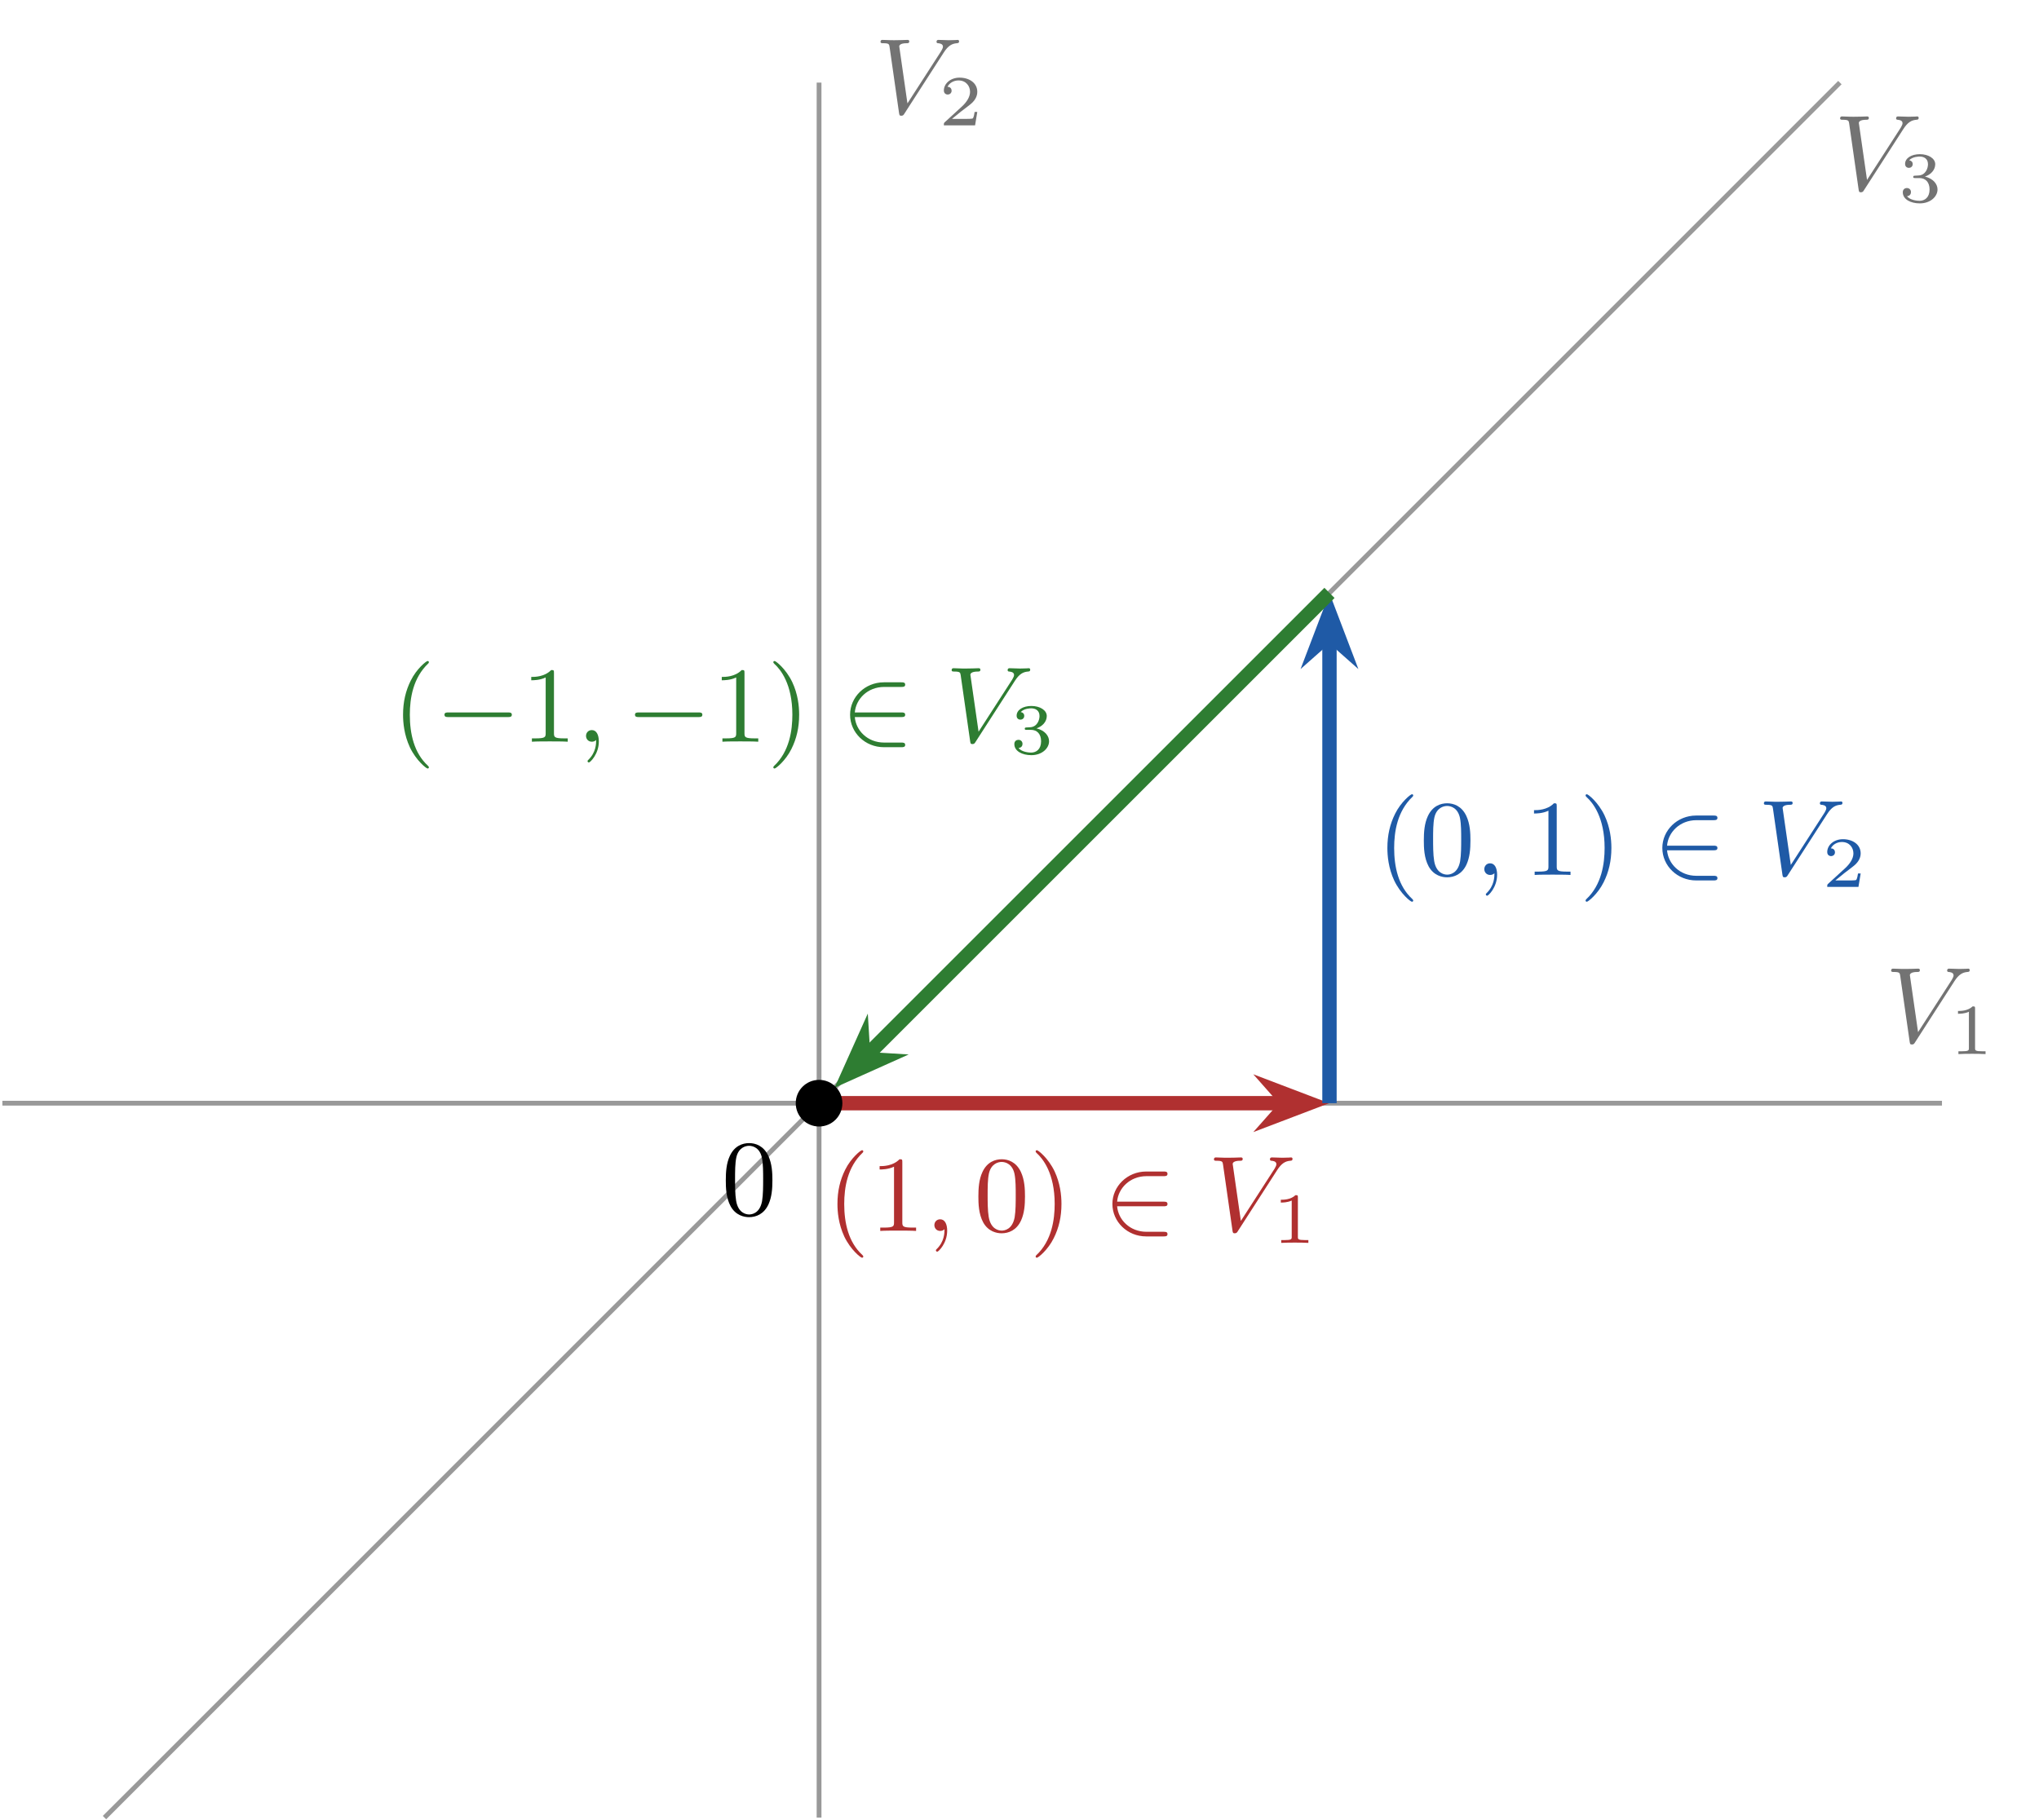
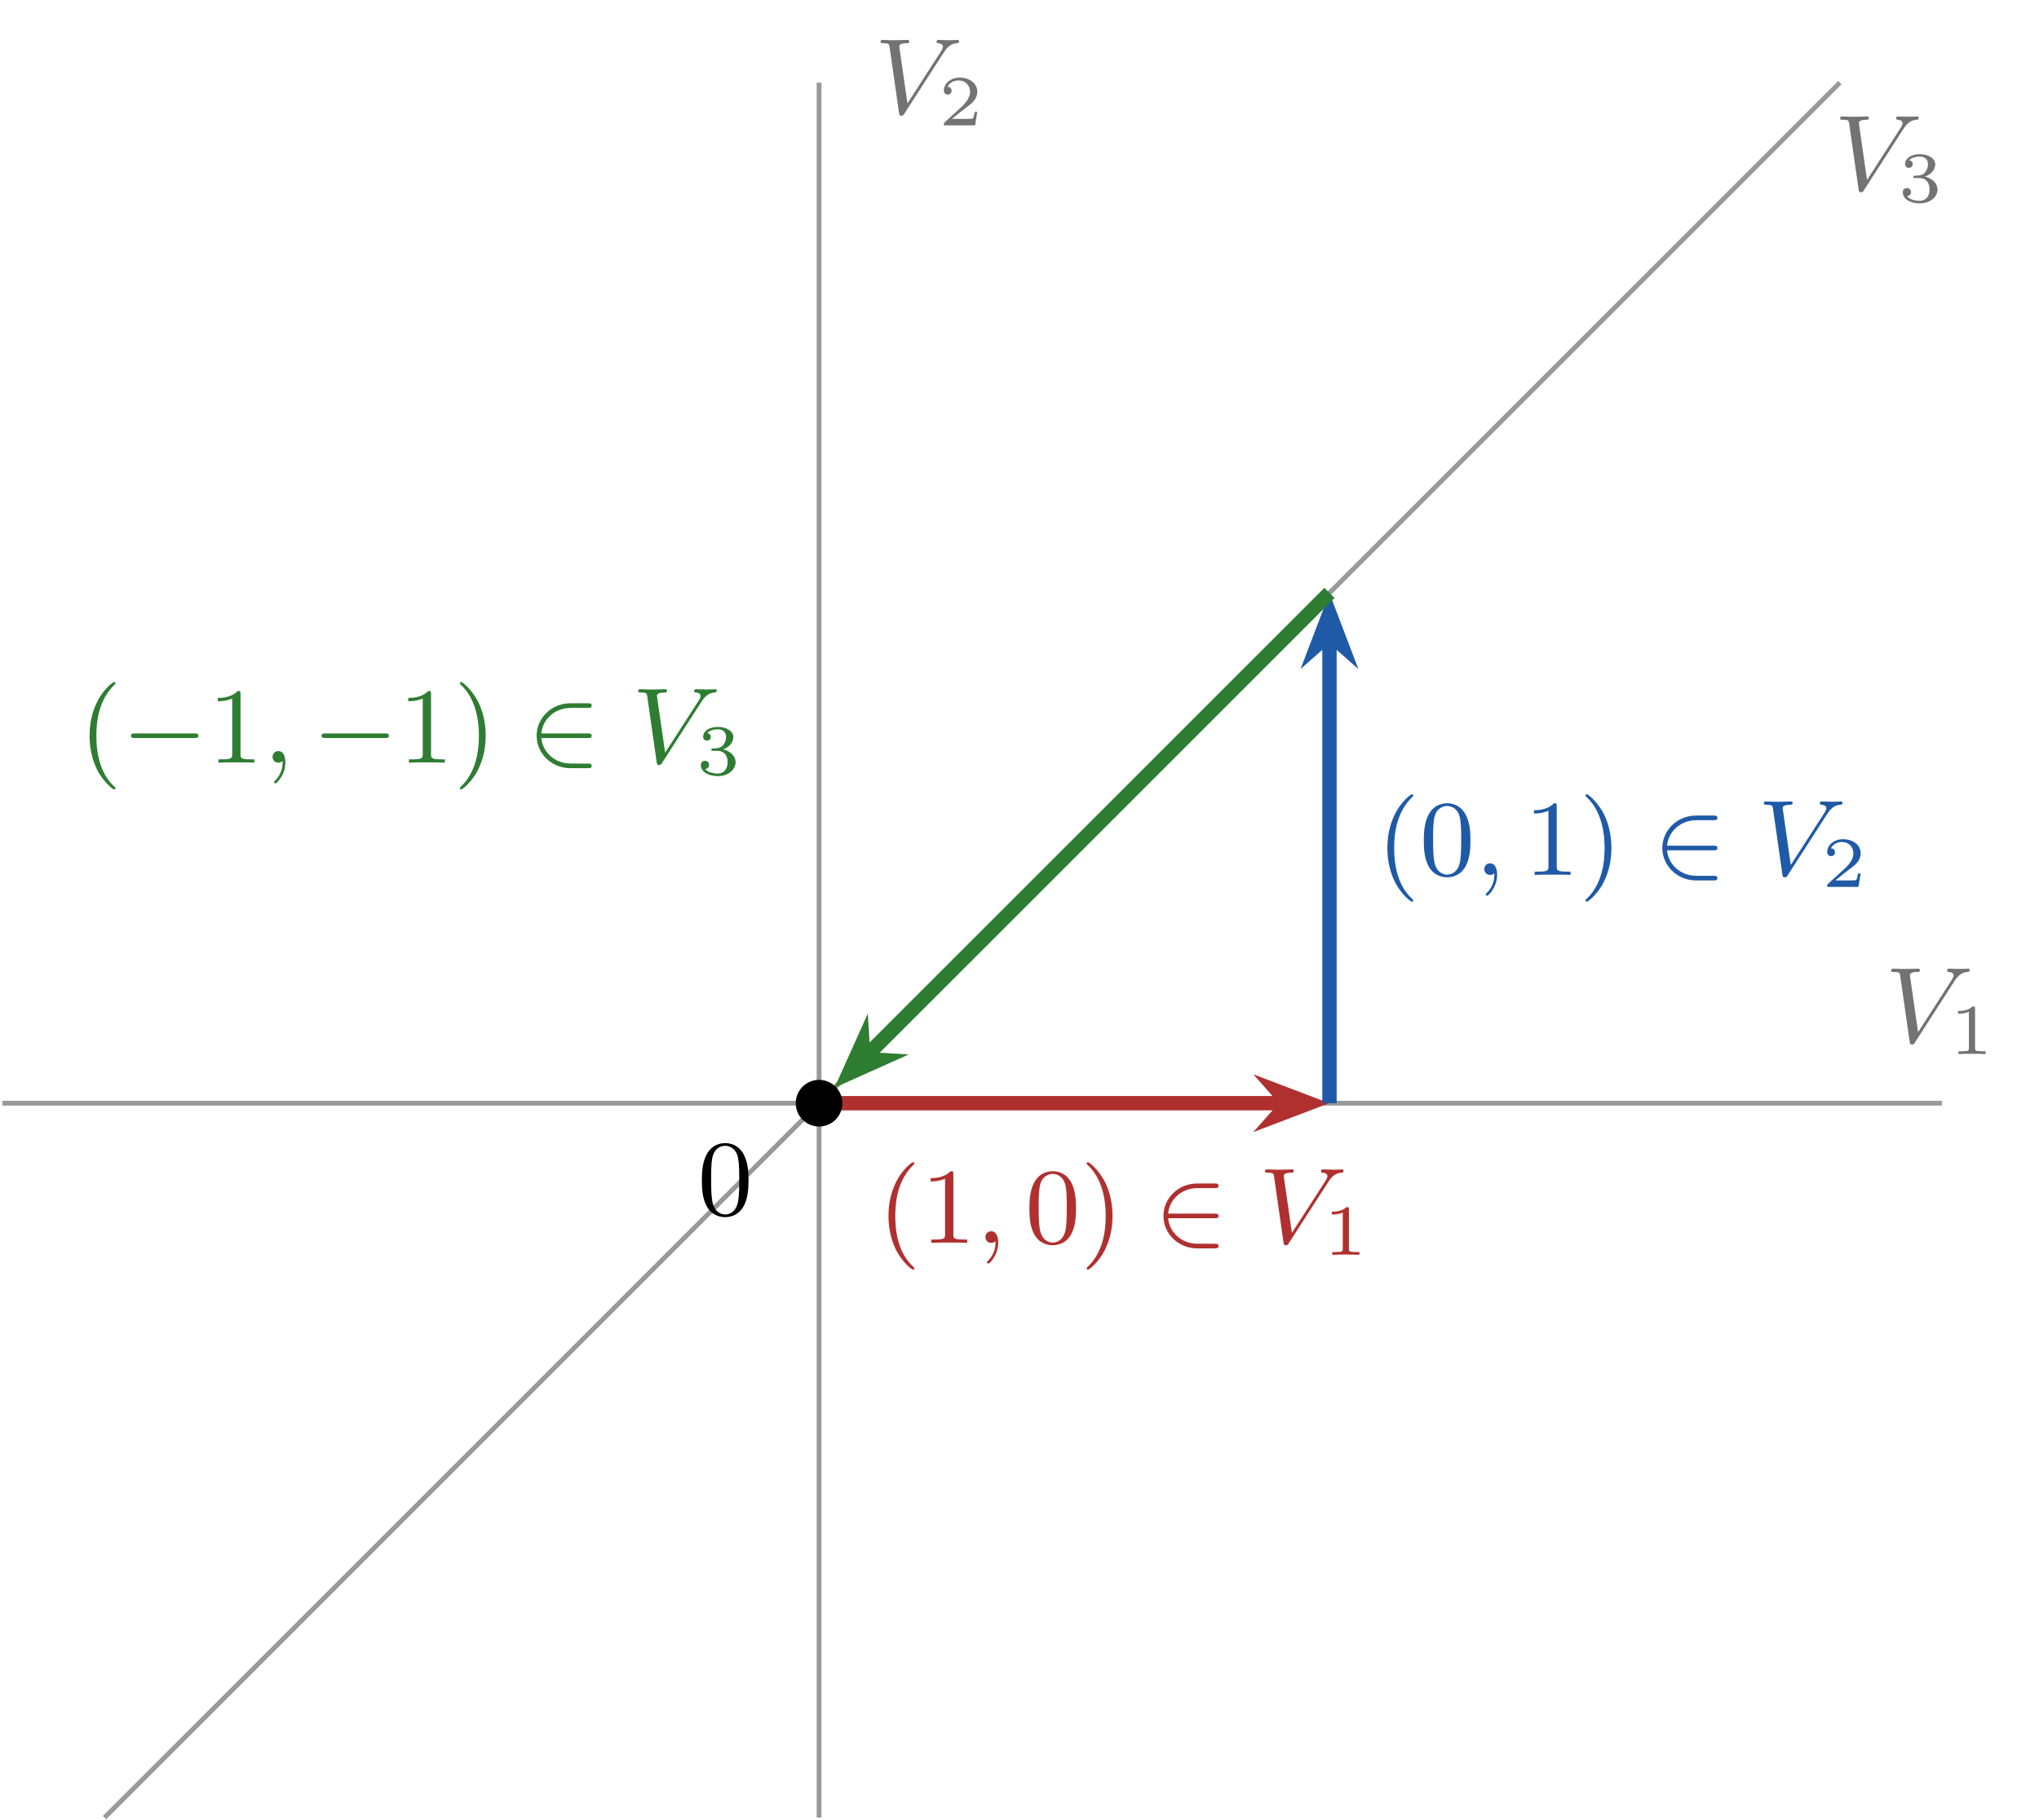
<svg xmlns="http://www.w3.org/2000/svg" version="1.1" width="169.857pt" height="151.648pt" viewBox="-68.015 -68.015 169.857 151.648">
  <defs />
  <g id="page1">
    <g stroke-miterlimit="10" transform="translate(.216002,23.90654)scale(0.996264,-0.996264)">
      <g fill="#000" stroke="#000">
        <g stroke-width="0.4">
          <g fill="#999" stroke="#999">
            <g stroke-width="0.4">
              <path d="M-68.287 0H93.894" fill="none" />
            </g>
          </g>
          <g fill="#999" stroke="#999">
            <g stroke-width="0.4">
              <path d="M0-59.75V85.358" fill="none" />
            </g>
          </g>
          <g fill="#999" stroke="#999">
            <g stroke-width="0.4">
              <path d="M-59.75-59.75L85.358 85.358" fill="none" />
            </g>
          </g>
          <g fill="#737373" stroke="#737373">
            <g fill="#737373" stroke="#737373">
</g>
            <g transform="translate(89.1134,5.10692)">
              <g stroke="none" transform="scale(-1.00375,1.00375)translate(.216002,23.90654)scale(-1,-1)">
                <g fill="#737373">
                  <g stroke="none">
                    <g fill="#737373">
                      <path d="M6.008 18.841C6.376 18.267 6.69 18.096 7.102 18.06C7.21 18.051 7.29 18.043 7.29 17.899C7.29 17.827 7.237 17.783 7.174 17.783C7.138 17.783 6.914 17.809 6.439 17.809C6.152 17.809 5.847 17.783 5.569 17.783C5.506 17.783 5.408 17.8 5.408 17.944C5.408 18.051 5.506 18.06 5.533 18.06C5.623 18.069 5.946 18.087 5.946 18.347C5.946 18.419 5.919 18.482 5.883 18.554S5.829 18.661 5.793 18.724L2.987 23.073L2.305 18.329C2.305 18.249 2.368 18.06 2.924 18.06C3.031 18.06 3.139 18.06 3.139 17.899C3.139 17.8 3.049 17.783 2.996 17.783C2.834 17.783 2.646 17.8 2.476 17.8C2.296 17.8 2.099 17.809 1.911 17.809C1.749 17.809 1.498 17.809 1.417 17.8C1.346 17.8 .978 17.783 .906 17.783C.871 17.783 .745 17.783 .745 17.944C.745 18.06 .844 18.06 .951 18.06C1.453 18.06 1.462 18.141 1.498 18.365L2.287 23.871C2.314 24.041 2.323 24.104 2.476 24.104C2.619 24.104 2.673 24.032 2.736 23.924L6.008 18.841Z" />
                      <path d="M7.736 21.107C7.736 20.928 7.712 20.928 7.533 20.928C7.138 21.31 6.529 21.31 6.314 21.31V21.543C6.469 21.543 6.863 21.543 7.222 21.376V24.395C7.222 24.592 7.222 24.67 6.606 24.67H6.349V24.903C6.678 24.879 7.144 24.879 7.479 24.879S8.28 24.879 8.609 24.903V24.67H8.352C7.736 24.67 7.736 24.592 7.736 24.395V21.107Z" />
                    </g>
                  </g>
                </g>
              </g>
            </g>
          </g>
          <g fill="#737373" stroke="#737373">
            <g fill="#737373" stroke="#737373">
</g>
            <g transform="translate(4.60892,82.78323)">
              <g stroke="none" transform="scale(-1.00375,1.00375)translate(.216002,23.90654)scale(-1,-1)">
                <g fill="#737373">
                  <g stroke="none">
                    <g fill="#737373">
                      <path d="M6.008 18.841C6.376 18.267 6.69 18.096 7.102 18.06C7.21 18.051 7.29 18.043 7.29 17.899C7.29 17.827 7.237 17.783 7.174 17.783C7.138 17.783 6.914 17.809 6.439 17.809C6.152 17.809 5.847 17.783 5.569 17.783C5.506 17.783 5.408 17.8 5.408 17.944C5.408 18.051 5.506 18.06 5.533 18.06C5.623 18.069 5.946 18.087 5.946 18.347C5.946 18.419 5.919 18.482 5.883 18.554S5.829 18.661 5.793 18.724L2.987 23.073L2.305 18.329C2.305 18.249 2.368 18.06 2.924 18.06C3.031 18.06 3.139 18.06 3.139 17.899C3.139 17.8 3.049 17.783 2.996 17.783C2.834 17.783 2.646 17.8 2.476 17.8C2.296 17.8 2.099 17.809 1.911 17.809C1.749 17.809 1.498 17.809 1.417 17.8C1.346 17.8 .978 17.783 .906 17.783C.871 17.783 .745 17.783 .745 17.944C.745 18.06 .844 18.06 .951 18.06C1.453 18.06 1.462 18.141 1.498 18.365L2.287 23.871C2.314 24.041 2.323 24.104 2.476 24.104C2.619 24.104 2.673 24.032 2.736 23.924L6.008 18.841Z" />
                      <path d="M8.806 23.785H8.585C8.573 23.869 8.513 24.263 8.424 24.329C8.382 24.365 7.898 24.365 7.814 24.365H6.696L7.461 23.743C7.664 23.582 8.197 23.199 8.382 23.02C8.561 22.841 8.806 22.536 8.806 22.111C8.806 21.364 8.131 20.928 7.33 20.928C6.559 20.928 6.021 21.436 6.021 21.998C6.021 22.303 6.278 22.338 6.343 22.338C6.493 22.338 6.666 22.231 6.666 22.016C6.666 21.884 6.589 21.693 6.326 21.693C6.463 21.388 6.828 21.161 7.24 21.161C7.868 21.161 8.202 21.627 8.202 22.111C8.202 22.536 7.922 22.972 7.503 23.355L6.086 24.652C6.027 24.712 6.021 24.717 6.021 24.903H8.621L8.806 23.785Z" />
                    </g>
                  </g>
                </g>
              </g>
            </g>
          </g>
          <g fill="#737373" stroke="#737373">
            <g fill="#737373" stroke="#737373">
</g>
            <g transform="translate(84.84587,76.3816)">
              <g stroke="none" transform="scale(-1.00375,1.00375)translate(.216002,23.90654)scale(-1,-1)">
                <g fill="#737373">
                  <g stroke="none">
                    <g fill="#737373">
                      <path d="M6.008 18.841C6.376 18.267 6.69 18.096 7.102 18.06C7.21 18.051 7.29 18.043 7.29 17.899C7.29 17.827 7.237 17.783 7.174 17.783C7.138 17.783 6.914 17.809 6.439 17.809C6.152 17.809 5.847 17.783 5.569 17.783C5.506 17.783 5.408 17.8 5.408 17.944C5.408 18.051 5.506 18.06 5.533 18.06C5.623 18.069 5.946 18.087 5.946 18.347C5.946 18.419 5.919 18.482 5.883 18.554S5.829 18.661 5.793 18.724L2.987 23.073L2.305 18.329C2.305 18.249 2.368 18.06 2.924 18.06C3.031 18.06 3.139 18.06 3.139 17.899C3.139 17.8 3.049 17.783 2.996 17.783C2.834 17.783 2.646 17.8 2.476 17.8C2.296 17.8 2.099 17.809 1.911 17.809C1.749 17.809 1.498 17.809 1.417 17.8C1.346 17.8 .978 17.783 .906 17.783C.871 17.783 .745 17.783 .745 17.944C.745 18.06 .844 18.06 .951 18.06C1.453 18.06 1.462 18.141 1.498 18.365L2.287 23.871C2.314 24.041 2.323 24.104 2.476 24.104C2.619 24.104 2.673 24.032 2.736 23.924L6.008 18.841Z" />
                      <path d="M7.348 22.918C7.856 22.918 8.197 23.259 8.197 23.869C8.197 24.526 7.802 24.813 7.366 24.813C7.204 24.813 6.589 24.777 6.32 24.431C6.553 24.407 6.648 24.251 6.648 24.09C6.648 23.887 6.505 23.749 6.308 23.749C6.146 23.749 5.967 23.851 5.967 24.102C5.967 24.694 6.624 25.028 7.384 25.028C8.268 25.028 8.86 24.46 8.86 23.869C8.86 23.432 8.525 22.972 7.814 22.793C8.286 22.637 8.669 22.255 8.669 21.765C8.669 21.286 8.107 20.928 7.39 20.928C6.69 20.928 6.158 21.25 6.158 21.741C6.158 21.998 6.355 22.069 6.475 22.069C6.63 22.069 6.792 21.962 6.792 21.753C6.792 21.567 6.66 21.46 6.499 21.436C6.78 21.125 7.324 21.125 7.378 21.125C7.682 21.125 8.065 21.268 8.065 21.765C8.065 22.093 7.88 22.667 7.282 22.703C7.174 22.709 7.013 22.721 6.959 22.721C6.899 22.727 6.834 22.733 6.834 22.823C6.834 22.918 6.899 22.918 7.001 22.918H7.348Z" />
                    </g>
                  </g>
                </g>
              </g>
            </g>
          </g>
          <g stroke-width="1.2">
            <g fill="#b03030" stroke="#b03030">
              <path d="M0 0H38.889" fill="none" />
              <g transform="translate(36.41953,0.0)">
                <g stroke-dasharray="none" stroke-dashoffset="0.0">
                  <g stroke-linejoin="miter">
                    <g stroke-width="1.056">
                      <path d="M4.755 0L1.706 1.161L2.733 0L1.706-1.161Z" />
                    </g>
                  </g>
                </g>
              </g>
-               <g transform="translate(0.62857,-10.68297)">
+               <g transform="translate(4.89674,-11.68297)">
                <g stroke="none" transform="scale(-1.00375,1.00375)translate(.216002,23.90654)scale(-1,-1)">
                  <g fill="#b03030">
                    <g stroke="none">
                      <g fill="#b03030">
                        <path d="M3.274 26.041C3.274 25.996 3.247 25.969 3.193 25.906C2.036 24.848 1.686 23.234 1.686 21.665C1.686 20.275 1.955 18.589 3.22 17.388C3.256 17.352 3.274 17.325 3.274 17.28C3.274 17.218 3.229 17.182 3.166 17.182C3.058 17.182 2.251 17.827 1.767 18.805C1.337 19.665 1.122 20.589 1.122 21.656C1.122 22.302 1.202 23.324 1.695 24.382C2.224 25.485 3.058 26.139 3.166 26.139C3.229 26.139 3.274 26.103 3.274 26.041Z" />
                        <path d="M6.526 18.177C6.526 17.953 6.517 17.935 6.292 17.935C5.736 18.509 4.912 18.509 4.634 18.509V18.787C4.804 18.787 5.351 18.787 5.835 18.554V23.189C5.835 23.521 5.808 23.629 4.974 23.629H4.687V23.907C5.01 23.88 5.808 23.88 6.176 23.88S7.35 23.88 7.673 23.907V23.629H7.386C6.552 23.629 6.526 23.521 6.526 23.189V18.177Z" />
                        <path d="M10.039 23.763C10.039 24.059 10.039 24.794 9.376 25.431C9.322 25.485 9.322 25.494 9.322 25.529C9.322 25.592 9.385 25.637 9.439 25.637C9.537 25.637 10.263 24.938 10.263 23.889C10.263 23.333 10.066 22.938 9.681 22.938C9.376 22.938 9.196 23.171 9.196 23.422S9.376 23.907 9.681 23.907C9.815 23.907 9.95 23.862 10.039 23.763Z" />
                        <path d="M16.744 21.037C16.744 20.437 16.717 19.665 16.404 18.993C16.009 18.15 15.328 17.935 14.808 17.935C14.27 17.935 13.588 18.15 13.194 19.011C12.907 19.63 12.862 20.356 12.862 21.037C12.862 21.62 12.88 22.49 13.265 23.198C13.687 23.96 14.386 24.104 14.799 24.104C15.381 24.104 16.045 23.853 16.421 23.028C16.69 22.427 16.744 21.755 16.744 21.037ZM14.808 23.88C14.539 23.88 13.893 23.754 13.723 22.741C13.633 22.212 13.633 21.441 13.633 20.93C13.633 20.32 13.633 19.612 13.741 19.118C13.92 18.32 14.494 18.159 14.799 18.159C15.139 18.159 15.704 18.338 15.875 19.172C15.973 19.665 15.973 20.365 15.973 20.93C15.973 21.486 15.973 22.239 15.884 22.768C15.695 23.79 15.032 23.88 14.808 23.88Z" />
                        <path d="M19.783 21.656C19.783 20.921 19.675 19.934 19.209 18.939C18.68 17.836 17.846 17.182 17.739 17.182C17.649 17.182 17.631 17.253 17.631 17.28C17.631 17.325 17.649 17.352 17.712 17.415C18.232 17.881 19.218 19.101 19.218 21.656C19.218 22.938 18.985 24.722 17.685 25.933C17.667 25.96 17.631 25.996 17.631 26.041C17.631 26.067 17.649 26.139 17.739 26.139C17.846 26.139 18.653 25.494 19.137 24.516C19.568 23.655 19.783 22.732 19.783 21.656Z" />
                        <path d="M28.285 21.853C28.437 21.853 28.616 21.853 28.616 21.665C28.616 21.468 28.446 21.468 28.285 21.468H24.42C24.51 20.356 25.478 19.343 26.868 19.343H28.285C28.437 19.343 28.616 19.343 28.616 19.154C28.616 18.957 28.446 18.957 28.285 18.957H26.841C25.263 18.957 24.026 20.194 24.026 21.656C24.026 23.153 25.281 24.364 26.841 24.364H28.285C28.437 24.364 28.616 24.364 28.616 24.176C28.616 23.978 28.446 23.978 28.285 23.978H26.868C25.469 23.978 24.51 22.965 24.42 21.853H28.285Z" />
                        <path d="M37.75 18.841C38.118 18.267 38.432 18.096 38.844 18.06C38.952 18.051 39.032 18.043 39.032 17.899C39.032 17.827 38.979 17.783 38.916 17.783C38.88 17.783 38.656 17.809 38.181 17.809C37.894 17.809 37.589 17.783 37.311 17.783C37.248 17.783 37.149 17.8 37.149 17.944C37.149 18.051 37.248 18.06 37.275 18.06C37.365 18.069 37.687 18.087 37.687 18.347C37.687 18.419 37.66 18.482 37.625 18.554S37.571 18.661 37.535 18.724L34.728 23.073L34.047 18.329C34.047 18.249 34.11 18.06 34.666 18.06C34.773 18.06 34.881 18.06 34.881 17.899C34.881 17.8 34.791 17.783 34.737 17.783C34.576 17.783 34.388 17.8 34.217 17.8C34.038 17.8 33.841 17.809 33.653 17.809C33.491 17.809 33.24 17.809 33.159 17.8C33.088 17.8 32.72 17.783 32.648 17.783C32.612 17.783 32.487 17.783 32.487 17.944C32.487 18.06 32.586 18.06 32.693 18.06C33.195 18.06 33.204 18.141 33.24 18.365L34.029 23.871C34.056 24.041 34.065 24.104 34.217 24.104C34.361 24.104 34.415 24.032 34.477 23.924L37.75 18.841Z" />
                        <path d="M39.478 21.107C39.478 20.928 39.454 20.928 39.275 20.928C38.88 21.31 38.271 21.31 38.055 21.31V21.543C38.211 21.543 38.605 21.543 38.964 21.376V24.395C38.964 24.592 38.964 24.67 38.348 24.67H38.091V24.903C38.42 24.879 38.886 24.879 39.221 24.879S40.022 24.879 40.351 24.903V24.67H40.094C39.478 24.67 39.478 24.592 39.478 24.395V21.107Z" />
                      </g>
                    </g>
                  </g>
                </g>
              </g>
            </g>
          </g>
          <g stroke-width="1.2">
            <g fill="#1f5aa6" stroke="#1f5aa6">
              <path d="M42.679 0V38.889" fill="none" />
              <g transform="matrix(0.0,1.0,-1.0,0.0,42.67911,36.41953)">
                <g stroke-dasharray="none" stroke-dashoffset="0.0">
                  <g stroke-linejoin="miter">
                    <g stroke-width="1.056">
                      <path d="M4.755 0L1.706 1.161L2.733 0L1.706-1.161Z" />
                    </g>
                  </g>
                </g>
              </g>
              <g transform="translate(46.61208,19.08954)">
                <g stroke="none" transform="scale(-1.00375,1.00375)translate(.216002,23.90654)scale(-1,-1)">
                  <g fill="#1f5aa6">
                    <g stroke="none">
                      <g fill="#1f5aa6">
                        <path d="M3.274 26.041C3.274 25.996 3.247 25.969 3.193 25.906C2.036 24.848 1.686 23.234 1.686 21.665C1.686 20.275 1.955 18.589 3.22 17.388C3.256 17.352 3.274 17.325 3.274 17.28C3.274 17.218 3.229 17.182 3.166 17.182C3.058 17.182 2.251 17.827 1.767 18.805C1.337 19.665 1.122 20.589 1.122 21.656C1.122 22.302 1.202 23.324 1.695 24.382C2.224 25.485 3.058 26.139 3.166 26.139C3.229 26.139 3.274 26.103 3.274 26.041Z" />
                        <path d="M8.041 21.037C8.041 20.437 8.014 19.665 7.7 18.993C7.306 18.15 6.624 17.935 6.104 17.935C5.566 17.935 4.885 18.15 4.49 19.011C4.203 19.63 4.158 20.356 4.158 21.037C4.158 21.62 4.176 22.49 4.562 23.198C4.983 23.96 5.683 24.104 6.095 24.104C6.678 24.104 7.341 23.853 7.718 23.028C7.987 22.427 8.041 21.755 8.041 21.037ZM6.104 23.88C5.835 23.88 5.19 23.754 5.019 22.741C4.93 22.212 4.93 21.441 4.93 20.93C4.93 20.32 4.93 19.612 5.037 19.118C5.216 18.32 5.79 18.159 6.095 18.159C6.436 18.159 7.001 18.338 7.171 19.172C7.27 19.665 7.27 20.365 7.27 20.93C7.27 21.486 7.27 22.239 7.18 22.768C6.992 23.79 6.328 23.88 6.104 23.88Z" />
                        <path d="M10.039 23.763C10.039 24.059 10.039 24.794 9.376 25.431C9.322 25.485 9.322 25.494 9.322 25.529C9.322 25.592 9.385 25.637 9.439 25.637C9.537 25.637 10.263 24.938 10.263 23.889C10.263 23.333 10.066 22.938 9.681 22.938C9.376 22.938 9.196 23.171 9.196 23.422S9.376 23.907 9.681 23.907C9.815 23.907 9.95 23.862 10.039 23.763Z" />
                        <path d="M15.229 18.177C15.229 17.953 15.22 17.935 14.996 17.935C14.44 18.509 13.615 18.509 13.337 18.509V18.787C13.507 18.787 14.054 18.787 14.539 18.554V23.189C14.539 23.521 14.512 23.629 13.678 23.629H13.391V23.907C13.714 23.88 14.512 23.88 14.879 23.88S16.054 23.88 16.377 23.907V23.629H16.09C15.256 23.629 15.229 23.521 15.229 23.189V18.177Z" />
                        <path d="M19.783 21.656C19.783 20.921 19.675 19.934 19.209 18.939C18.68 17.836 17.846 17.182 17.739 17.182C17.649 17.182 17.631 17.253 17.631 17.28C17.631 17.325 17.649 17.352 17.712 17.415C18.232 17.881 19.218 19.101 19.218 21.656C19.218 22.938 18.985 24.722 17.685 25.933C17.667 25.96 17.631 25.996 17.631 26.041C17.631 26.067 17.649 26.139 17.739 26.139C17.846 26.139 18.653 25.494 19.137 24.516C19.568 23.655 19.783 22.732 19.783 21.656Z" />
                        <path d="M28.285 21.853C28.437 21.853 28.616 21.853 28.616 21.665C28.616 21.468 28.446 21.468 28.285 21.468H24.42C24.51 20.356 25.478 19.343 26.868 19.343H28.285C28.437 19.343 28.616 19.343 28.616 19.154C28.616 18.957 28.446 18.957 28.285 18.957H26.841C25.263 18.957 24.026 20.194 24.026 21.656C24.026 23.153 25.281 24.364 26.841 24.364H28.285C28.437 24.364 28.616 24.364 28.616 24.176C28.616 23.978 28.446 23.978 28.285 23.978H26.868C25.469 23.978 24.51 22.965 24.42 21.853H28.285Z" />
                        <path d="M37.75 18.841C38.118 18.267 38.432 18.096 38.844 18.06C38.952 18.051 39.032 18.043 39.032 17.899C39.032 17.827 38.979 17.783 38.916 17.783C38.88 17.783 38.656 17.809 38.181 17.809C37.894 17.809 37.589 17.783 37.311 17.783C37.248 17.783 37.149 17.8 37.149 17.944C37.149 18.051 37.248 18.06 37.275 18.06C37.365 18.069 37.687 18.087 37.687 18.347C37.687 18.419 37.66 18.482 37.625 18.554S37.571 18.661 37.535 18.724L34.728 23.073L34.047 18.329C34.047 18.249 34.11 18.06 34.666 18.06C34.773 18.06 34.881 18.06 34.881 17.899C34.881 17.8 34.791 17.783 34.737 17.783C34.576 17.783 34.388 17.8 34.217 17.8C34.038 17.8 33.841 17.809 33.653 17.809C33.491 17.809 33.24 17.809 33.159 17.8C33.088 17.8 32.72 17.783 32.648 17.783C32.612 17.783 32.487 17.783 32.487 17.944C32.487 18.06 32.586 18.06 32.693 18.06C33.195 18.06 33.204 18.141 33.24 18.365L34.029 23.871C34.056 24.041 34.065 24.104 34.217 24.104C34.361 24.104 34.415 24.032 34.477 23.924L37.75 18.841Z" />
                        <path d="M40.548 23.785H40.327C40.315 23.869 40.255 24.263 40.166 24.329C40.124 24.365 39.639 24.365 39.556 24.365H38.438L39.203 23.743C39.406 23.582 39.938 23.199 40.124 23.02C40.303 22.841 40.548 22.536 40.548 22.111C40.548 21.364 39.873 20.928 39.072 20.928C38.301 20.928 37.763 21.436 37.763 21.998C37.763 22.303 38.02 22.338 38.085 22.338C38.235 22.338 38.408 22.231 38.408 22.016C38.408 21.884 38.33 21.693 38.067 21.693C38.205 21.388 38.57 21.161 38.982 21.161C39.61 21.161 39.944 21.627 39.944 22.111C39.944 22.536 39.663 22.972 39.245 23.355L37.828 24.652C37.769 24.712 37.763 24.717 37.763 24.903H40.363L40.548 23.785Z" />
                      </g>
                    </g>
                  </g>
                </g>
              </g>
            </g>
          </g>
          <g stroke-width="1.2">
            <g fill="#2e7d32" stroke="#2e7d32">
              <path d="M42.679 42.679L3.961 3.961" fill="none" />
              <g transform="matrix(-0.7071,-0.7071,0.7071,-0.7071,5.70651,5.70651)">
                <g stroke-dasharray="none" stroke-dashoffset="0.0">
                  <g stroke-linejoin="miter">
                    <g stroke-width="1.056">
                      <path d="M4.755 0L1.706 1.161L2.733 0L1.706-1.161Z" />
                    </g>
                  </g>
                </g>
              </g>
-               <g transform="translate(-35.6939,30.23277)">
-                 <g stroke="none" transform="scale(-1.00375,1.00375)translate(.216002,23.90654)scale(-1,-1)">
-                   <g fill="#2e7d32">
-                     <g stroke="none">
-                       <g fill="#2e7d32">
-                         <path d="M3.274 26.041C3.274 25.996 3.247 25.969 3.193 25.906C2.036 24.848 1.686 23.234 1.686 21.665C1.686 20.275 1.955 18.589 3.22 17.388C3.256 17.352 3.274 17.325 3.274 17.28C3.274 17.218 3.229 17.182 3.166 17.182C3.058 17.182 2.251 17.827 1.767 18.805C1.337 19.665 1.122 20.589 1.122 21.656C1.122 22.302 1.202 23.324 1.695 24.382C2.224 25.485 3.058 26.139 3.166 26.139C3.229 26.139 3.274 26.103 3.274 26.041Z" />
-                         <path d="M9.852 21.853C10.013 21.853 10.184 21.853 10.184 21.656C10.184 21.468 10.004 21.468 9.852 21.468H4.903C4.75 21.468 4.571 21.468 4.571 21.656C4.571 21.853 4.741 21.853 4.903 21.853H9.852Z" />
-                         <path d="M13.693 18.177C13.693 17.953 13.684 17.935 13.46 17.935C12.904 18.509 12.079 18.509 11.801 18.509V18.787C11.972 18.787 12.518 18.787 13.003 18.554V23.189C13.003 23.521 12.976 23.629 12.142 23.629H11.855V23.907C12.178 23.88 12.976 23.88 13.343 23.88S14.518 23.88 14.841 23.907V23.629H14.554C13.72 23.629 13.693 23.521 13.693 23.189V18.177Z" />
-                         <path d="M17.207 23.763C17.207 24.059 17.207 24.794 16.543 25.431C16.49 25.485 16.49 25.494 16.49 25.529C16.49 25.592 16.552 25.637 16.606 25.637C16.705 25.637 17.431 24.938 17.431 23.889C17.431 23.333 17.234 22.938 16.848 22.938C16.543 22.938 16.364 23.171 16.364 23.422S16.543 23.907 16.848 23.907C16.983 23.907 17.117 23.862 17.207 23.763Z" />
-                         <path d="M25.723 21.853C25.884 21.853 26.055 21.853 26.055 21.656C26.055 21.468 25.875 21.468 25.723 21.468H20.774C20.621 21.468 20.442 21.468 20.442 21.656C20.442 21.853 20.612 21.853 20.774 21.853H25.723Z" />
-                         <path d="M29.564 18.177C29.564 17.953 29.555 17.935 29.331 17.935C28.775 18.509 27.95 18.509 27.672 18.509V18.787C27.842 18.787 28.389 18.787 28.874 18.554V23.189C28.874 23.521 28.847 23.629 28.013 23.629H27.726V23.907C28.049 23.88 28.847 23.88 29.214 23.88S30.389 23.88 30.712 23.907V23.629H30.425C29.591 23.629 29.564 23.521 29.564 23.189V18.177Z" />
-                         <path d="M34.118 21.656C34.118 20.921 34.01 19.934 33.544 18.939C33.015 17.836 32.181 17.182 32.074 17.182C31.984 17.182 31.966 17.253 31.966 17.28C31.966 17.325 31.984 17.352 32.047 17.415C32.567 17.881 33.553 19.101 33.553 21.656C33.553 22.938 33.32 24.722 32.02 25.933C32.002 25.96 31.966 25.996 31.966 26.041C31.966 26.067 31.984 26.139 32.074 26.139C32.181 26.139 32.988 25.494 33.472 24.516C33.903 23.655 34.118 22.732 34.118 21.656Z" />
-                         <path d="M42.62 21.853C42.772 21.853 42.951 21.853 42.951 21.665C42.951 21.468 42.781 21.468 42.62 21.468H38.755C38.845 20.356 39.813 19.343 41.203 19.343H42.62C42.772 19.343 42.951 19.343 42.951 19.154C42.951 18.957 42.781 18.957 42.62 18.957H41.176C39.598 18.957 38.361 20.194 38.361 21.656C38.361 23.153 39.616 24.364 41.176 24.364H42.62C42.772 24.364 42.951 24.364 42.951 24.176C42.951 23.978 42.781 23.978 42.62 23.978H41.203C39.804 23.978 38.845 22.965 38.755 21.853H42.62Z" />
-                         <path d="M52.085 18.841C52.453 18.267 52.767 18.096 53.179 18.06C53.287 18.051 53.367 18.043 53.367 17.899C53.367 17.827 53.314 17.783 53.251 17.783C53.215 17.783 52.991 17.809 52.516 17.809C52.229 17.809 51.924 17.783 51.646 17.783C51.583 17.783 51.484 17.8 51.484 17.944C51.484 18.051 51.583 18.06 51.61 18.06C51.7 18.069 52.022 18.087 52.022 18.347C52.022 18.419 51.996 18.482 51.96 18.554S51.906 18.661 51.87 18.724L49.064 23.073L48.382 18.329C48.382 18.249 48.445 18.06 49.001 18.06C49.108 18.06 49.216 18.06 49.216 17.899C49.216 17.8 49.126 17.783 49.072 17.783C48.911 17.783 48.723 17.8 48.552 17.8C48.373 17.8 48.176 17.809 47.988 17.809C47.826 17.809 47.575 17.809 47.494 17.8C47.423 17.8 47.055 17.783 46.983 17.783C46.947 17.783 46.822 17.783 46.822 17.944C46.822 18.06 46.921 18.06 47.028 18.06C47.53 18.06 47.539 18.141 47.575 18.365L48.364 23.871C48.391 24.041 48.4 24.104 48.552 24.104C48.696 24.104 48.75 24.032 48.812 23.924L52.085 18.841Z" />
-                         <path d="M53.425 22.918C53.933 22.918 54.273 23.259 54.273 23.869C54.273 24.526 53.879 24.813 53.443 24.813C53.281 24.813 52.665 24.777 52.396 24.431C52.63 24.407 52.725 24.251 52.725 24.09C52.725 23.887 52.582 23.749 52.384 23.749C52.223 23.749 52.044 23.851 52.044 24.102C52.044 24.694 52.701 25.028 53.46 25.028C54.345 25.028 54.937 24.46 54.937 23.869C54.937 23.432 54.602 22.972 53.891 22.793C54.363 22.637 54.746 22.255 54.746 21.765C54.746 21.286 54.184 20.928 53.466 20.928C52.767 20.928 52.235 21.25 52.235 21.741C52.235 21.998 52.432 22.069 52.552 22.069C52.707 22.069 52.869 21.962 52.869 21.753C52.869 21.567 52.737 21.46 52.576 21.436C52.857 21.125 53.401 21.125 53.454 21.125C53.759 21.125 54.142 21.268 54.142 21.765C54.142 22.093 53.957 22.667 53.359 22.703C53.251 22.709 53.09 22.721 53.036 22.721C52.976 22.727 52.911 22.733 52.911 22.823C52.911 22.918 52.976 22.918 53.078 22.918H53.425Z" />
-                       </g>
+             </g>
+           </g>
+           <g fill="#2e7d32" stroke="#2e7d32">
+             <g fill="#2e7d32" stroke="#2e7d32">
+ </g>
+             <g transform="translate(-61.90434,28.479)">
+               <g stroke="none" transform="scale(-1.00375,1.00375)translate(.216002,23.90654)scale(-1,-1)">
+                 <g fill="#2e7d32">
+                   <g stroke="none">
+                     <g fill="#2e7d32">
+                       <path d="M3.274 26.041C3.274 25.996 3.247 25.969 3.193 25.906C2.036 24.848 1.686 23.234 1.686 21.665C1.686 20.275 1.955 18.589 3.22 17.388C3.256 17.352 3.274 17.325 3.274 17.28C3.274 17.218 3.229 17.182 3.166 17.182C3.058 17.182 2.251 17.827 1.767 18.805C1.337 19.665 1.122 20.589 1.122 21.656C1.122 22.302 1.202 23.324 1.695 24.382C2.224 25.485 3.058 26.139 3.166 26.139C3.229 26.139 3.274 26.103 3.274 26.041Z" />
+                       <path d="M9.852 21.853C10.013 21.853 10.184 21.853 10.184 21.656C10.184 21.468 10.004 21.468 9.852 21.468H4.903C4.75 21.468 4.571 21.468 4.571 21.656C4.571 21.853 4.741 21.853 4.903 21.853H9.852Z" />
+                       <path d="M13.693 18.177C13.693 17.953 13.684 17.935 13.46 17.935C12.904 18.509 12.079 18.509 11.801 18.509V18.787C11.972 18.787 12.518 18.787 13.003 18.554V23.189C13.003 23.521 12.976 23.629 12.142 23.629H11.855V23.907C12.178 23.88 12.976 23.88 13.343 23.88S14.518 23.88 14.841 23.907V23.629H14.554C13.72 23.629 13.693 23.521 13.693 23.189V18.177Z" />
+                       <path d="M17.207 23.763C17.207 24.059 17.207 24.794 16.543 25.431C16.49 25.485 16.49 25.494 16.49 25.529C16.49 25.592 16.552 25.637 16.606 25.637C16.705 25.637 17.431 24.938 17.431 23.889C17.431 23.333 17.234 22.938 16.848 22.938C16.543 22.938 16.364 23.171 16.364 23.422S16.543 23.907 16.848 23.907C16.983 23.907 17.117 23.862 17.207 23.763Z" />
+                       <path d="M25.723 21.853C25.884 21.853 26.055 21.853 26.055 21.656C26.055 21.468 25.875 21.468 25.723 21.468H20.774C20.621 21.468 20.442 21.468 20.442 21.656C20.442 21.853 20.612 21.853 20.774 21.853H25.723Z" />
+                       <path d="M29.564 18.177C29.564 17.953 29.555 17.935 29.331 17.935C28.775 18.509 27.95 18.509 27.672 18.509V18.787C27.842 18.787 28.389 18.787 28.874 18.554V23.189C28.874 23.521 28.847 23.629 28.013 23.629H27.726V23.907C28.049 23.88 28.847 23.88 29.214 23.88S30.389 23.88 30.712 23.907V23.629H30.425C29.591 23.629 29.564 23.521 29.564 23.189V18.177Z" />
+                       <path d="M34.118 21.656C34.118 20.921 34.01 19.934 33.544 18.939C33.015 17.836 32.181 17.182 32.074 17.182C31.984 17.182 31.966 17.253 31.966 17.28C31.966 17.325 31.984 17.352 32.047 17.415C32.567 17.881 33.553 19.101 33.553 21.656C33.553 22.938 33.32 24.722 32.02 25.933C32.002 25.96 31.966 25.996 31.966 26.041C31.966 26.067 31.984 26.139 32.074 26.139C32.181 26.139 32.988 25.494 33.472 24.516C33.903 23.655 34.118 22.732 34.118 21.656Z" />
+                       <path d="M42.62 21.853C42.772 21.853 42.951 21.853 42.951 21.665C42.951 21.468 42.781 21.468 42.62 21.468H38.755C38.845 20.356 39.813 19.343 41.203 19.343H42.62C42.772 19.343 42.951 19.343 42.951 19.154C42.951 18.957 42.781 18.957 42.62 18.957H41.176C39.598 18.957 38.361 20.194 38.361 21.656C38.361 23.153 39.616 24.364 41.176 24.364H42.62C42.772 24.364 42.951 24.364 42.951 24.176C42.951 23.978 42.781 23.978 42.62 23.978H41.203C39.804 23.978 38.845 22.965 38.755 21.853H42.62Z" />
+                       <path d="M52.085 18.841C52.453 18.267 52.767 18.096 53.179 18.06C53.287 18.051 53.367 18.043 53.367 17.899C53.367 17.827 53.314 17.783 53.251 17.783C53.215 17.783 52.991 17.809 52.516 17.809C52.229 17.809 51.924 17.783 51.646 17.783C51.583 17.783 51.484 17.8 51.484 17.944C51.484 18.051 51.583 18.06 51.61 18.06C51.7 18.069 52.022 18.087 52.022 18.347C52.022 18.419 51.996 18.482 51.96 18.554S51.906 18.661 51.87 18.724L49.064 23.073L48.382 18.329C48.382 18.249 48.445 18.06 49.001 18.06C49.108 18.06 49.216 18.06 49.216 17.899C49.216 17.8 49.126 17.783 49.072 17.783C48.911 17.783 48.723 17.8 48.552 17.8C48.373 17.8 48.176 17.809 47.988 17.809C47.826 17.809 47.575 17.809 47.494 17.8C47.423 17.8 47.055 17.783 46.983 17.783C46.947 17.783 46.822 17.783 46.822 17.944C46.822 18.06 46.921 18.06 47.028 18.06C47.53 18.06 47.539 18.141 47.575 18.365L48.364 23.871C48.391 24.041 48.4 24.104 48.552 24.104C48.696 24.104 48.75 24.032 48.812 23.924L52.085 18.841Z" />
+                       <path d="M53.425 22.918C53.933 22.918 54.273 23.259 54.273 23.869C54.273 24.526 53.879 24.813 53.443 24.813C53.281 24.813 52.665 24.777 52.396 24.431C52.63 24.407 52.725 24.251 52.725 24.09C52.725 23.887 52.582 23.749 52.384 23.749C52.223 23.749 52.044 23.851 52.044 24.102C52.044 24.694 52.701 25.028 53.46 25.028C54.345 25.028 54.937 24.46 54.937 23.869C54.937 23.432 54.602 22.972 53.891 22.793C54.363 22.637 54.746 22.255 54.746 21.765C54.746 21.286 54.184 20.928 53.466 20.928C52.767 20.928 52.235 21.25 52.235 21.741C52.235 21.998 52.432 22.069 52.552 22.069C52.707 22.069 52.869 21.962 52.869 21.753C52.869 21.567 52.737 21.46 52.576 21.436C52.857 21.125 53.401 21.125 53.454 21.125C53.759 21.125 54.142 21.268 54.142 21.765C54.142 22.093 53.957 22.667 53.359 22.703C53.251 22.709 53.09 22.721 53.036 22.721C52.976 22.727 52.911 22.733 52.911 22.823C52.911 22.918 52.976 22.918 53.078 22.918H53.425Z" />
                    </g>
                  </g>
                </g>
              </g>
            </g>
          </g>
          <path d="M1.95 0C1.95 1.077 1.077 1.95 0 1.95S-1.95 1.077-1.95 0S-1.077-1.95 0-1.95S1.95-1.077 1.95 0ZM0 0" stroke="none" />
-           <g transform="translate(-8.15794,-9.33296)">
+           <g transform="translate(-10.15794,-9.33296)">
            <g stroke="none" transform="scale(-1.00375,1.00375)translate(.216002,23.90654)scale(-1,-1)">
              <g fill="#000">
                <g stroke="none">
                  <path d="M4.457 21.037C4.457 20.437 4.43 19.665 4.116 18.993C3.722 18.15 3.04 17.935 2.52 17.935C1.982 17.935 1.301 18.15 .906 19.011C.619 19.63 .575 20.356 .575 21.037C.575 21.62 .593 22.49 .978 23.198C1.4 23.96 2.099 24.104 2.511 24.104C3.094 24.104 3.758 23.853 4.134 23.028C4.403 22.427 4.457 21.755 4.457 21.037ZM2.52 23.88C2.251 23.88 1.606 23.754 1.435 22.741C1.346 22.212 1.346 21.441 1.346 20.93C1.346 20.32 1.346 19.612 1.453 19.118C1.633 18.32 2.207 18.159 2.511 18.159C2.852 18.159 3.417 18.338 3.587 19.172C3.686 19.665 3.686 20.365 3.686 20.93C3.686 21.486 3.686 22.239 3.596 22.768C3.408 23.79 2.745 23.88 2.52 23.88Z" />
                </g>
              </g>
            </g>
          </g>
        </g>
      </g>
    </g>
  </g>
</svg>
